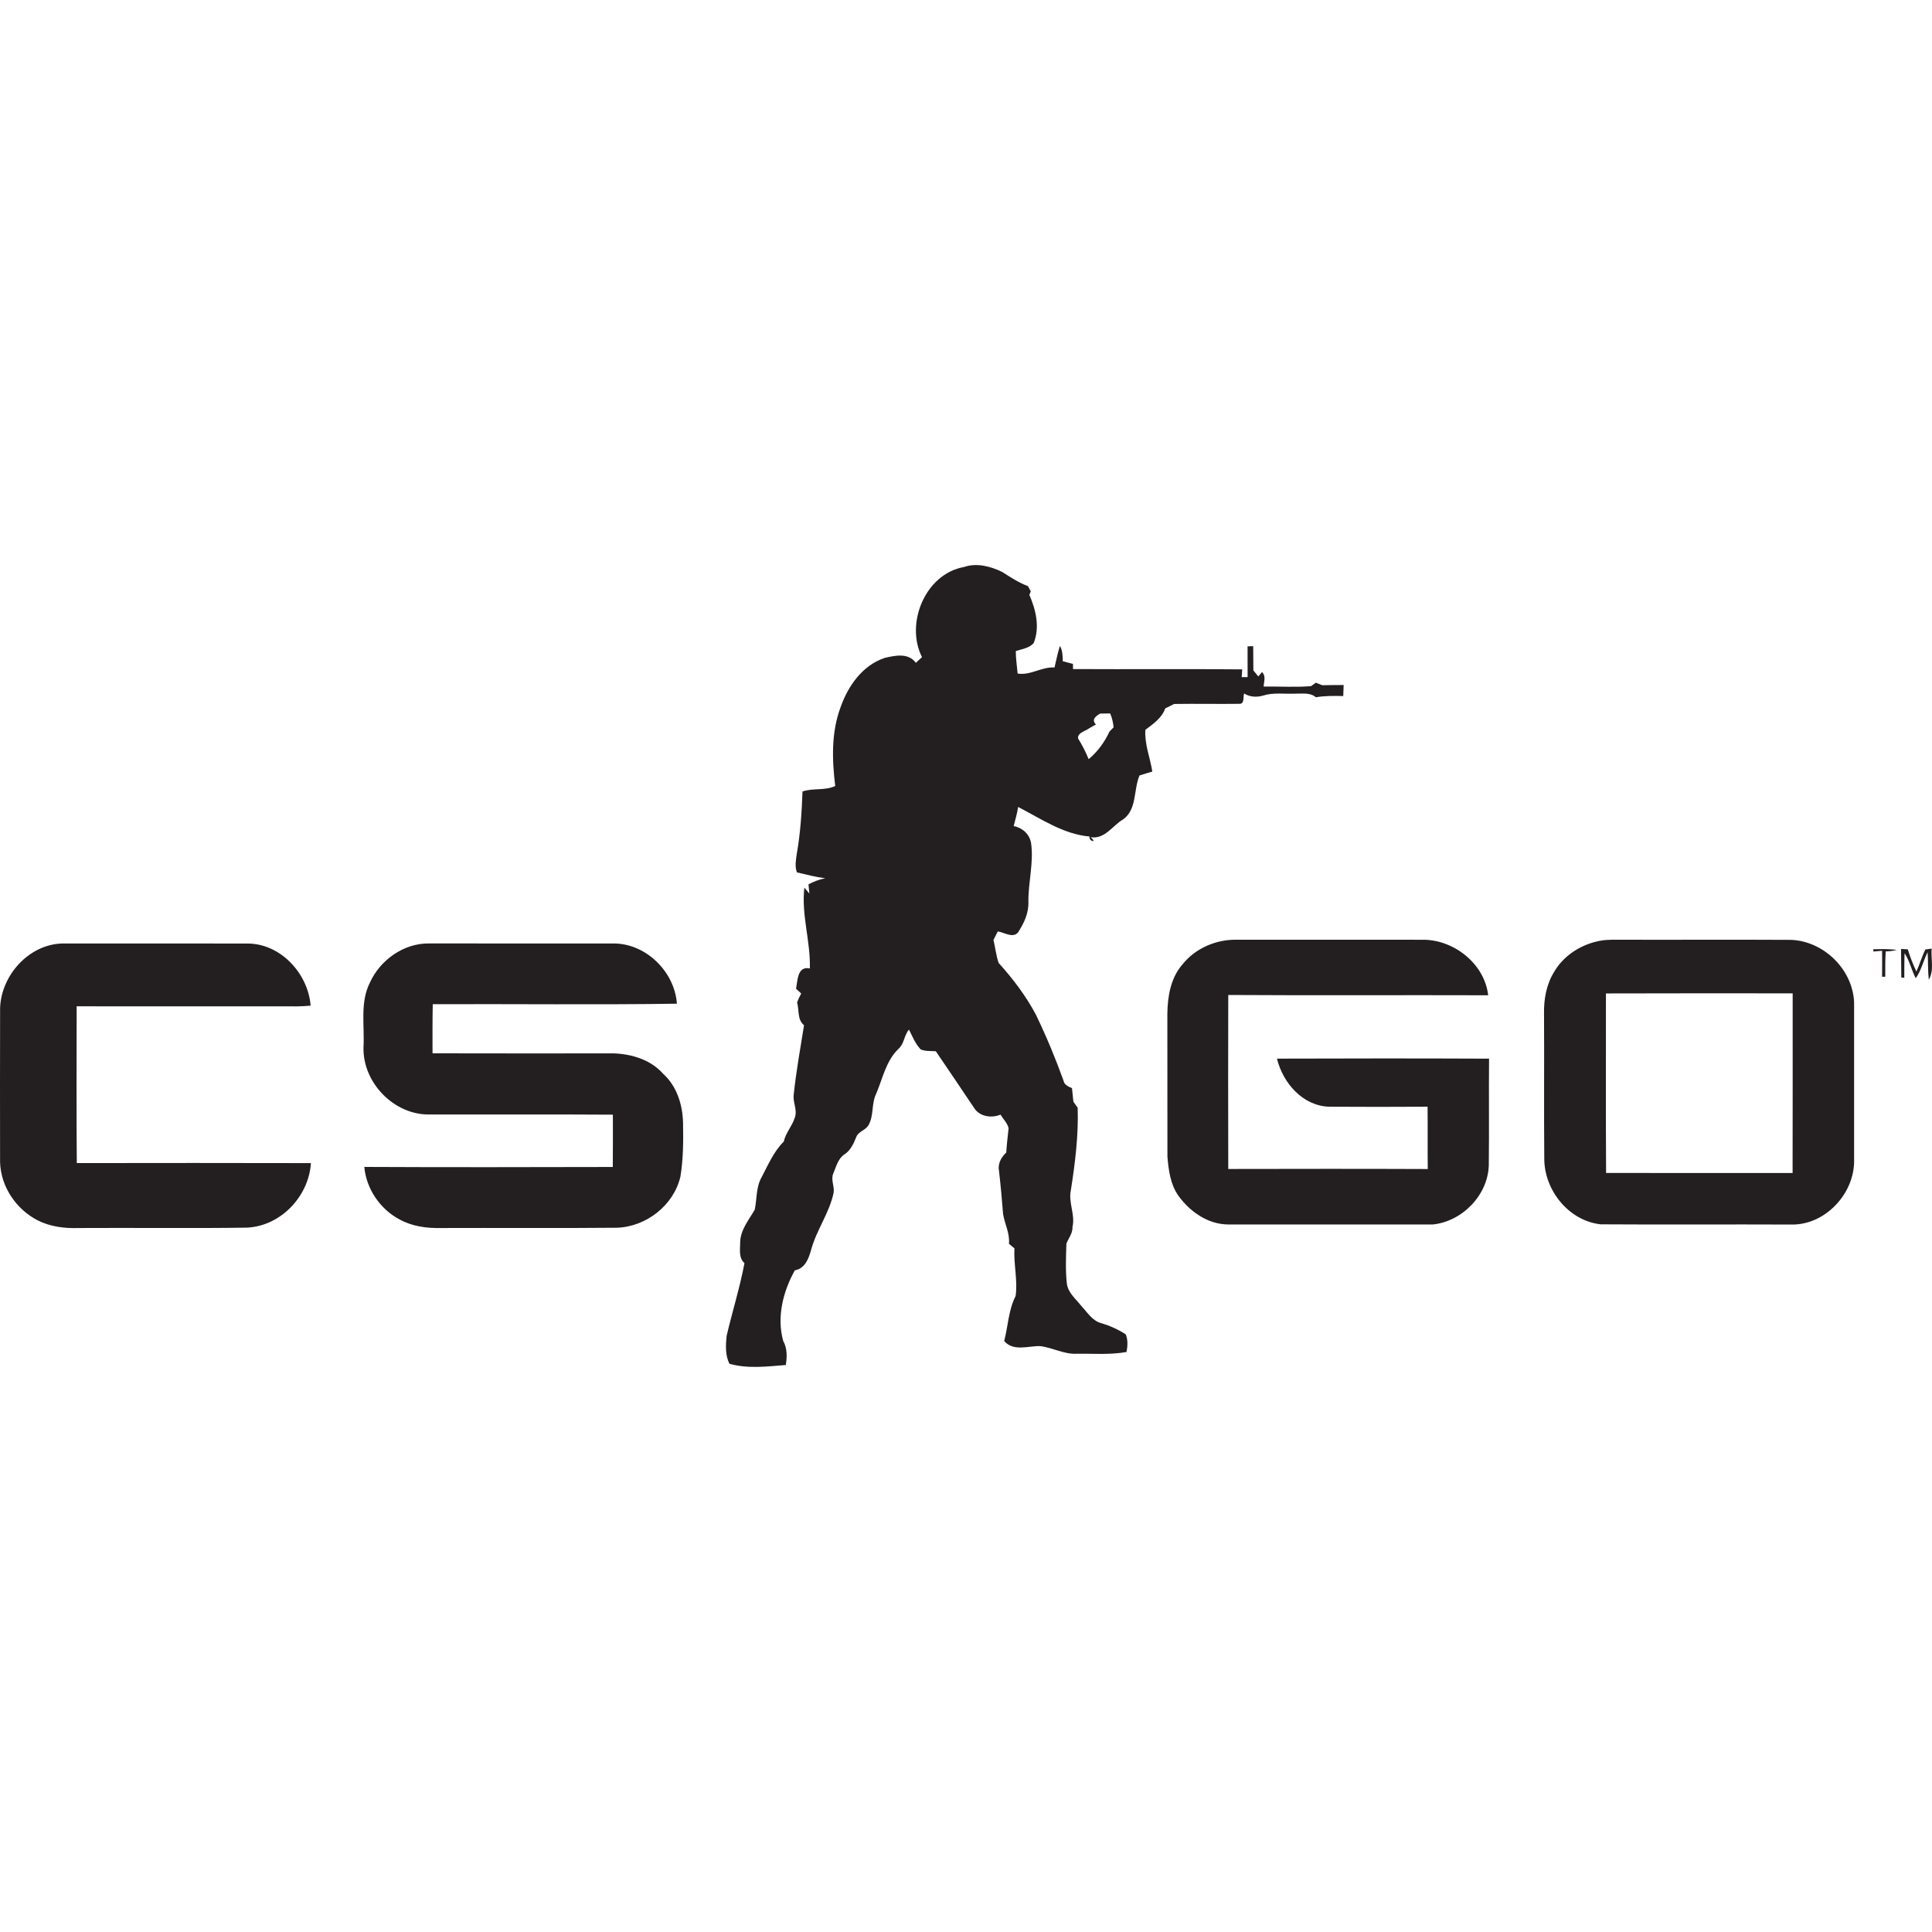
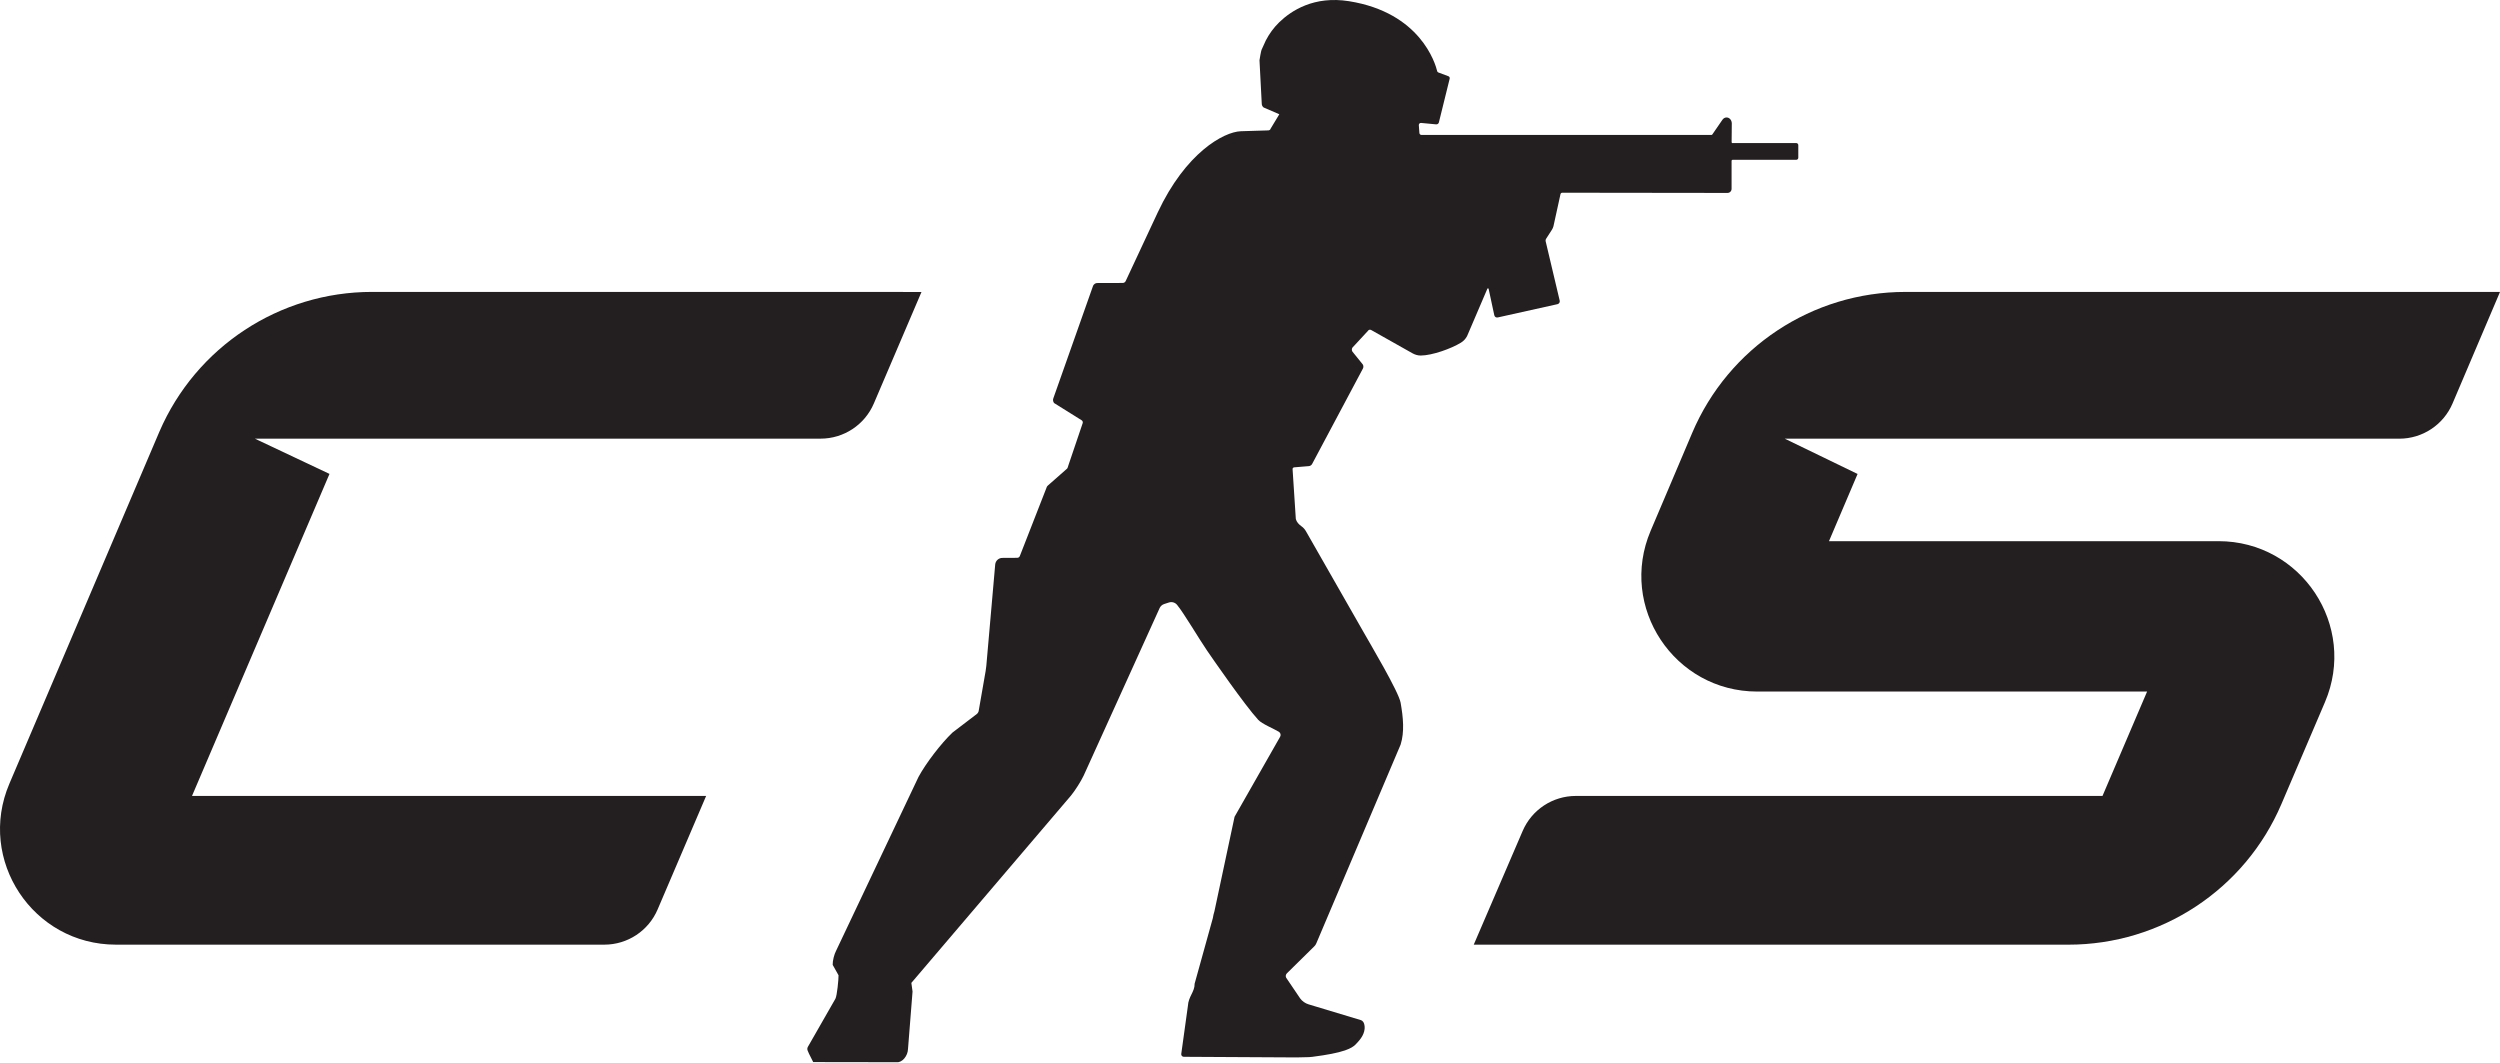
- <svg xmlns="http://www.w3.org/2000/svg" width="800px" height="800px" viewBox="0 -201.55 689.123 689.123">
-   <g fill="#231F20">
-     <path d="M343.816.699c4.56-1.58 9.541-.261 13.72 1.8 2.92 1.88 5.84 3.78 9.11 5.01.25.47.77 1.4 1.02 1.86-.13.31-.38.95-.51 1.26 2.33 5.3 3.82 11.58 1.56 17.149-1.54 1.88-4.22 2.171-6.39 2.899-.01 2.69.42 5.351.65 8.021 4.64.75 8.568-2.48 13.158-2.16.62-2.57 1.11-5.182 1.932-7.701.95 1.67.989 3.591 1 5.471 1.2.34 2.42.65 3.648.949.012.461.021 1.381.021 1.841 20.12.12 40.229-.091 60.35.11-.05.688-.148 2.069-.188 2.76.52 0 1.58.01 2.108.01-.02-3.659 0-7.33-.01-10.989.51-.021 1.51-.051 2.01-.061.012 2.88.021 5.76.051 8.641.439.54 1.319 1.619 1.761 2.159.33-.391.989-1.159 1.318-1.55 1.53 1.431.66 3.391.592 5.149 5.63-.061 11.318.319 16.93-.141.42-.31 1.26-.92 1.68-1.229.771.299 1.55.6 2.32.91 2.53-.062 5.07-.07 7.61-.08-.052 1.31-.092 2.619-.142 3.93-3.27-.051-6.55-.12-9.77.439-2.08-1.789-4.87-1.221-7.38-1.289-3.86.18-7.842-.5-11.58.729-2.222.62-4.66.471-6.62-.79-.472 1.17.25 3.79-1.722 3.689-7.76.101-15.51-.069-23.26.051-1.06.56-2.13 1.09-3.188 1.609-1.12 3.34-4.33 5.569-7.062 7.609-.34 5.13 1.69 9.92 2.48 14.899-1.53.439-3.07.891-4.58 1.391-2.17 5.12-.84 12.109-5.86 15.681-3.85 2.239-6.398 7.109-11.59 6.34 2.64 2.2-.72 1.51-.37-.25-9.39-.83-17.3-6.34-25.46-10.539-.38 2.299-.979 4.56-1.6 6.81 3.1.59 5.66 2.87 6.21 6.05.99 6.931-.99 13.812-.96 20.761.22 4.08-1.53 7.819-3.71 11.149-1.91 2.16-4.92-.061-7.21-.38-.521 1.01-1.03 2.021-1.53 3.04.65 2.719.93 5.549 1.84 8.209 5.11 5.65 9.76 11.771 13.33 18.521a244.586 244.586 0 0 1 9.811 23.459c.279 1.551 1.739 2.108 3.021 2.67.17 1.6.34 3.198.5 4.819.5.73 1.01 1.459 1.53 2.199.31 9.861-.9 19.68-2.432 29.41-.948 4.391 1.62 8.68.58 13.1.12 2.263-1.438 3.972-2.17 5.972-.14 4.67-.37 9.399.142 14.061.358 3.42 3.25 5.619 5.21 8.17 2.14 2.271 3.93 5.32 7.17 6.129 3.05.91 5.96 2.23 8.648 3.961.82 2.029.67 4.181.28 6.289-5.86 1.08-11.84.541-17.76.632-4.562.239-8.63-2.211-13.062-2.722-4.29-.108-9.52 2.021-12.818-1.819 1.398-5.328 1.51-11.05 4.068-16.021.82-5.629-.738-11.34-.41-17.02-.488-.41-1.47-1.23-1.96-1.642.352-3.709-1.479-7.01-2.09-10.559-.398-5.183-.87-10.361-1.47-15.521-.47-2.51.83-4.809 2.6-6.479.16-2.9.552-5.771.83-8.65-.43-1.871-1.92-3.26-2.88-4.86-3.21 1.352-7.54.711-9.45-2.431-4.529-6.739-9.05-13.479-13.63-20.18-1.8-.119-3.7.07-5.38-.65-1.938-1.989-2.95-4.639-4.188-7.059-1.771 1.99-1.642 5.039-3.74 6.85-4.44 4.261-5.62 10.521-7.94 15.98-1.778 3.539-.778 7.809-2.76 11.26-1.06 1.859-3.72 2.229-4.42 4.351-.92 2.288-2 4.659-4.15 6.051-2.33 1.528-2.949 4.43-3.988 6.828-.95 2.211.46 4.53.13 6.801-1.48 7.211-6.07 13.24-8 20.301-.88 3.18-2.141 6.76-5.841 7.439-4.21 7.52-6.529 16.721-4.149 25.188 1.46 2.66 1.38 5.65.93 8.58-6.689.521-13.55 1.42-20.119-.449-1.54-3.051-1.32-6.641-1-9.938 2.029-8.672 4.72-17.191 6.369-25.951-2.06-1.83-1.579-4.629-1.54-7.08-.069-4.57 3.04-8.23 5.2-11.98.811-3.85.431-7.987 2.42-11.52 2.341-4.42 4.32-9.199 7.931-12.77.689-3.15 3.011-5.529 3.949-8.562 1-2.68-.75-5.4-.398-8.139.859-8.312 2.37-16.541 3.68-24.791-2.479-2.07-1.68-5.359-2.47-8.15.39-1.1.88-2.149 1.47-3.17-.62-.57-1.229-1.15-1.85-1.719.6-2.933.43-8.183 4.93-7.23.28-9.71-3.09-19.11-1.96-28.831.6.699 1.189 1.41 1.79 2.12l-.32-3.29c1.88-1 3.88-1.77 5.98-2.16-3.42-.449-6.75-1.319-10.102-2.1-.81-2.131-.358-4.4-.06-6.58 1.3-7.36 1.78-14.82 2.05-22.28 3.79-1.318 7.97-.199 11.67-1.96-1.148-9.33-1.438-19.069 1.88-28.02 2.67-7.621 7.771-14.971 15.73-17.65 3.76-.899 8.49-1.91 11.148 1.74.73-.67 1.46-1.36 2.19-2.03-6.069-12.054 1.181-29.664 14.953-32.144m48.569 52.28c-1.6.98-3.17 2.101-1.488 3.881-.82.489-1.642.96-2.472 1.409-1.3 1-4.22 1.569-3.88 3.591a48.68 48.68 0 0 1 3.761 7.369c3.189-2.619 5.729-6.141 7.449-9.869.36-.37 1.091-1.11 1.45-1.471-.16-1.71-.54-3.381-1.21-4.96-1.2.021-2.41.04-3.61.05z" />
-     <path d="M421.726 142.499c4.579-5.779 11.979-8.98 19.318-8.86 22.33.021 44.67-.01 67 .01 10.892.23 21.511 8.741 22.771 19.802-30.91-.103-61.812.09-92.71-.103-.03 20.681-.07 41.371 0 62.062 23.72-.039 47.438-.08 71.16.02-.091-7.41.028-14.82-.07-22.229-11.729.067-23.46.09-35.19 0-9.409-.361-16.409-8.49-18.528-17.15 25.22-.09 50.43-.1 75.648.01-.108 12.67.062 25.351-.09 38.021-.3 10.67-9.479 20.061-20 21.131-24.33 0-48.67-.01-73-.01-7.27-.052-13.7-4.642-17.8-10.371-2.8-4.051-3.431-9.08-3.83-13.851-.04-17 .02-34.01-.021-51.01.092-6.162 1.182-12.671 5.342-17.472zM569.255 134.338c2.512-.68 5.13-.729 7.722-.699 20.64.062 41.29-.069 61.93.05 11.7.5 21.979 10.602 22.43 22.34.021 18.971.021 37.95 0 56.932-.21 11.629-10.51 22.469-22.318 22.27-22.7-.1-45.4.07-68.102-.08-11.32-1.26-20.01-12.069-20.09-23.26-.16-17.301.02-34.621-.09-51.92-.09-5.1.83-10.34 3.53-14.74 3.169-5.531 8.849-9.402 14.988-10.893m3.561 18.462c.04 21.34-.09 42.689.06 64.029 22.17.061 44.352-.01 66.521.028.068-21.358.01-42.719.028-64.09-22.199-.008-44.409-.047-66.609.033zM.035 157.88c.471-11.57 10.16-22.441 21.95-22.891 22.029-.021 44.069-.021 66.1.01 11.9-.119 21.812 10.631 22.71 22.161-1.59.131-3.18.229-4.77.25-26.23-.029-52.46.01-78.681-.021-.011 18.64-.109 37.279.05 55.92 27.841-.041 55.671-.061 83.511.011-.79 11.948-10.851 22.551-22.979 23.02-19.96.281-39.92.01-59.881.131-4.97.17-10.09-.451-14.569-2.721-7.72-3.949-13.181-12-13.449-20.74-.022-18.38-.052-36.751.008-55.13zM131.995 148.82c3.67-8.011 12.07-13.96 21.011-13.851 22 .021 44.01 0 66.021.01 11.489.07 21.609 10.129 22.42 21.481-29.021.41-58.061.059-87.09.17-.131 5.84-.07 11.68-.08 17.529 21.58.069 43.17.02 64.75.02 6.399.25 13.12 2.301 17.479 7.25 4.899 4.381 6.97 11.051 7.13 17.471.109 6.41.109 12.851-.931 19.199-2.38 10.281-12.21 17.941-22.699 18.271-20.979.199-41.971.02-62.95.1-4.949.101-10.069-.61-14.46-3.02-6.96-3.631-11.96-10.933-12.649-18.771 29.54.142 59.09.09 88.63.021.07-6.222.03-12.441.03-18.66-21.86-.15-43.73-.021-65.601-.062-12.569.101-23.689-11.45-23.351-23.979.44-7.72-1.339-16.009 2.34-23.179zM668.166 137.05c2.78-.07 5.59-.18 8.36.24-1.29.33-2.602.5-3.92.52-.17 3.011-.19 6.021-.15 9.029-.29 0-.859 0-1.14.01.02-3.09.05-6.18.01-9.26-.78.062-2.33.201-3.1.26l-.06-.799zM678.085 136.938c.591.031 1.79.091 2.392.121.85 2.709 1.85 5.369 3.09 7.939 1.16-2.59 1.92-5.351 3.2-7.869.56-.08 1.68-.25 2.238-.33-.31 3.68.96 7.75-1.028 11.1-.36-3.26-.21-6.541-.421-9.811-1.521 3.051-2.239 6.48-4.229 9.301-1.521-2.899-2.17-6.201-3.99-8.938-.119 2.92-.06 5.85-.1 8.778l-1.07-.121c-.001-3.388-.051-6.779-.082-10.17z" />
-   </g>
+ <svg xmlns="http://www.w3.org/2000/svg" width="466" height="198" viewBox="0 0 466 198" fill="none">
+   <path d="M61.416 88.336L47.504 81.764H152.958C157.279 81.764 161.183 79.189 162.88 75.219L171.767 54.423L69.347 54.411C52.112 54.411 36.531 64.651 29.712 80.463L1.747 146.085C-4.31 160.302 6.13 176.083 21.599 176.083H112.65C116.972 176.083 120.876 173.507 122.573 169.538L131.625 148.359H35.792L61.416 88.34V88.336Z" fill="#231F20" />
+   <path d="M355.15 54.415C337.826 54.415 322.183 64.763 315.423 80.698L310.908 91.344L307.684 98.931C301.643 113.145 312.087 128.906 327.544 128.906H335.476H400.22L391.906 148.363H293.738C289.424 148.363 285.528 150.927 283.827 154.885L274.705 176.087H385.559C402.845 176.087 418.46 165.785 425.244 149.904L433.369 130.887C439.445 116.67 429.001 100.874 413.528 100.874H340.922L346.252 88.348L332.685 81.772H447.222C451.551 81.772 455.459 79.189 457.152 75.212L466 54.419H355.154L355.15 54.415Z" fill="#231F20" />
+   <path d="M322.953 26.687C322.856 26.687 322.775 26.606 322.775 26.51C322.783 25.838 322.802 23.459 322.806 23.011C322.806 22.393 322.373 21.895 321.832 21.895C321.519 21.895 321.24 22.065 321.059 22.328C320.966 22.459 319.857 24.077 319.173 25.069C319.134 25.123 319.076 25.154 319.01 25.154H264.965C264.753 25.154 264.579 24.984 264.575 24.772L264.467 23.312C264.463 23.065 264.687 22.872 264.93 22.919L267.694 23.181C267.934 23.201 268.15 23.046 268.208 22.814L270.222 14.656C270.265 14.466 270.16 14.273 269.979 14.208L268.108 13.509C268 13.466 267.918 13.377 267.891 13.265C267.551 11.845 264.784 2.346 251.444 0.222C244.954 -0.809 240.703 1.96 238.434 4.168C237.425 5.149 236.594 6.296 235.944 7.547L235.148 9.3C235.079 9.435 234.769 11.08 234.769 11.231L235.191 19.328C235.191 19.606 235.322 19.864 235.539 20.034L238.465 21.297L236.849 23.973C236.795 24.17 236.617 24.305 236.412 24.305C236.412 24.305 232.972 24.394 231.275 24.463C228.094 24.591 221.009 28.471 215.787 39.63C210.657 50.588 209.815 52.415 209.815 52.415C209.707 52.623 209.486 52.755 209.25 52.743L204.485 52.758C204.191 52.758 203.878 52.994 203.754 53.26L196.344 74.239C196.221 74.505 196.294 74.906 196.487 75.13L201.659 78.362C201.802 78.482 201.864 78.671 201.821 78.849L199.12 86.822C199.085 87 199.019 87.174 198.926 87.332L195.343 90.487C195.25 90.568 195.165 90.668 195.115 90.78C195.088 90.842 195.065 90.907 195.045 90.973L190.113 103.603C190.048 103.827 189.843 103.978 189.611 103.978L186.843 103.993C186.147 103.993 185.568 104.53 185.506 105.221L183.851 124.099C183.821 124.431 183.778 124.763 183.72 125.095L182.414 132.586C182.363 132.76 182.267 132.914 182.139 133.042L177.532 136.559C175.421 138.575 172.592 142.254 171.208 144.822L155.863 177.191C155.492 177.878 155.194 179.064 155.213 179.848L156.303 181.79C156.319 182.485 156.04 185.551 155.72 186.168L150.579 195.15C150.463 195.37 150.455 195.629 150.556 195.856L150.811 196.439L151.58 197.972L167.184 197.996C168.151 198.084 169.221 196.845 169.252 195.517L170.099 184.821L169.878 183.211L199.63 148.297C200.407 147.351 201.462 145.683 201.991 144.579L216.169 113.318C216.336 112.975 216.633 112.712 216.997 112.592L217.893 112.303C218.438 112.125 219.034 112.299 219.401 112.739C220.642 114.23 223.56 119.183 224.982 121.249C226.157 122.964 231.99 131.4 234.537 134.181C235.241 134.945 237.409 135.814 238.38 136.405C238.697 136.598 238.801 137.007 238.619 137.328L230.123 152.247L226.37 169.866C226.239 170.276 226.138 170.7 226.076 171.125L222.679 183.361C222.702 184.906 221.515 185.717 221.419 187.539L220.182 196.482C220.166 196.756 220.386 196.988 220.661 196.988L241.653 197.104H241.669C241.696 197.104 243.149 197.084 244.007 197.049C244.17 197.042 244.448 197.015 244.63 196.992C247.428 196.636 249.342 196.254 250.644 195.814C250.702 195.795 250.76 195.775 250.818 195.752C251.723 195.432 252.31 195.076 252.689 194.683C253.404 193.937 254.231 193.022 254.355 191.845C254.359 191.798 254.363 191.756 254.367 191.709C254.367 191.682 254.367 191.651 254.37 191.624C254.37 191.559 254.37 191.497 254.37 191.431C254.37 191.424 254.37 191.412 254.37 191.404C254.37 191.346 254.363 191.288 254.355 191.234C254.328 190.999 254.274 190.821 254.212 190.678C254.212 190.678 254.212 190.678 254.212 190.675C254.212 190.671 254.208 190.667 254.204 190.663C254.185 190.617 254.162 190.578 254.138 190.539C254.123 190.516 254.111 190.493 254.092 190.47C253.972 190.304 253.856 190.242 253.841 190.234C253.783 190.2 253.721 190.169 253.655 190.146L243.907 187.207C243.281 187.014 242.736 186.628 242.349 186.103L239.732 182.234C239.605 181.964 239.663 181.639 239.875 181.431L244.974 176.407C245.148 176.241 245.283 176.037 245.372 175.813L261.077 138.787C261.811 136.436 261.568 133.791 261.077 130.995C260.713 128.929 255.422 120.052 254.038 117.6C252.82 115.438 245.229 102.167 243.428 99.024C243.223 98.669 242.956 98.352 242.62 98.12C242.38 97.954 242.144 97.742 241.951 97.518C241.758 97.294 241.619 97.031 241.541 96.746L240.942 87.529C240.888 87.328 241.027 87.127 241.236 87.112L243.969 86.884C244.228 86.861 244.46 86.71 244.58 86.483L254.042 68.709C254.173 68.466 254.166 68.169 254.023 67.933L252.086 65.535C251.955 65.315 251.951 65.037 252.078 64.813L254.977 61.682C255.097 61.465 255.368 61.392 255.584 61.512L263.292 65.856C263.759 66.118 264.289 66.273 264.826 66.273C266.964 66.257 270.485 64.995 272.317 63.875C272.8 63.578 273.198 63.157 273.461 62.655L277.242 53.824C277.292 53.712 277.458 53.728 277.481 53.847L278.536 58.759C278.606 59.068 278.877 59.241 279.186 59.172L290.318 56.697C290.612 56.631 290.793 56.342 290.731 56.048L288.107 44.962C288.072 44.812 288.099 44.654 288.184 44.522L289.267 42.843C289.402 42.634 289.502 42.406 289.564 42.171L290.875 36.19C290.909 36.035 291.045 35.923 291.203 35.923L321.998 35.962C322.431 35.962 322.767 35.63 322.767 35.194V29.965C322.767 29.869 322.848 29.788 322.945 29.788H334.819C335.028 29.788 335.202 29.618 335.202 29.405V27.05C335.202 26.842 335.032 26.668 334.819 26.668H322.941L322.953 26.687Z" fill="#231F20" />
</svg>
